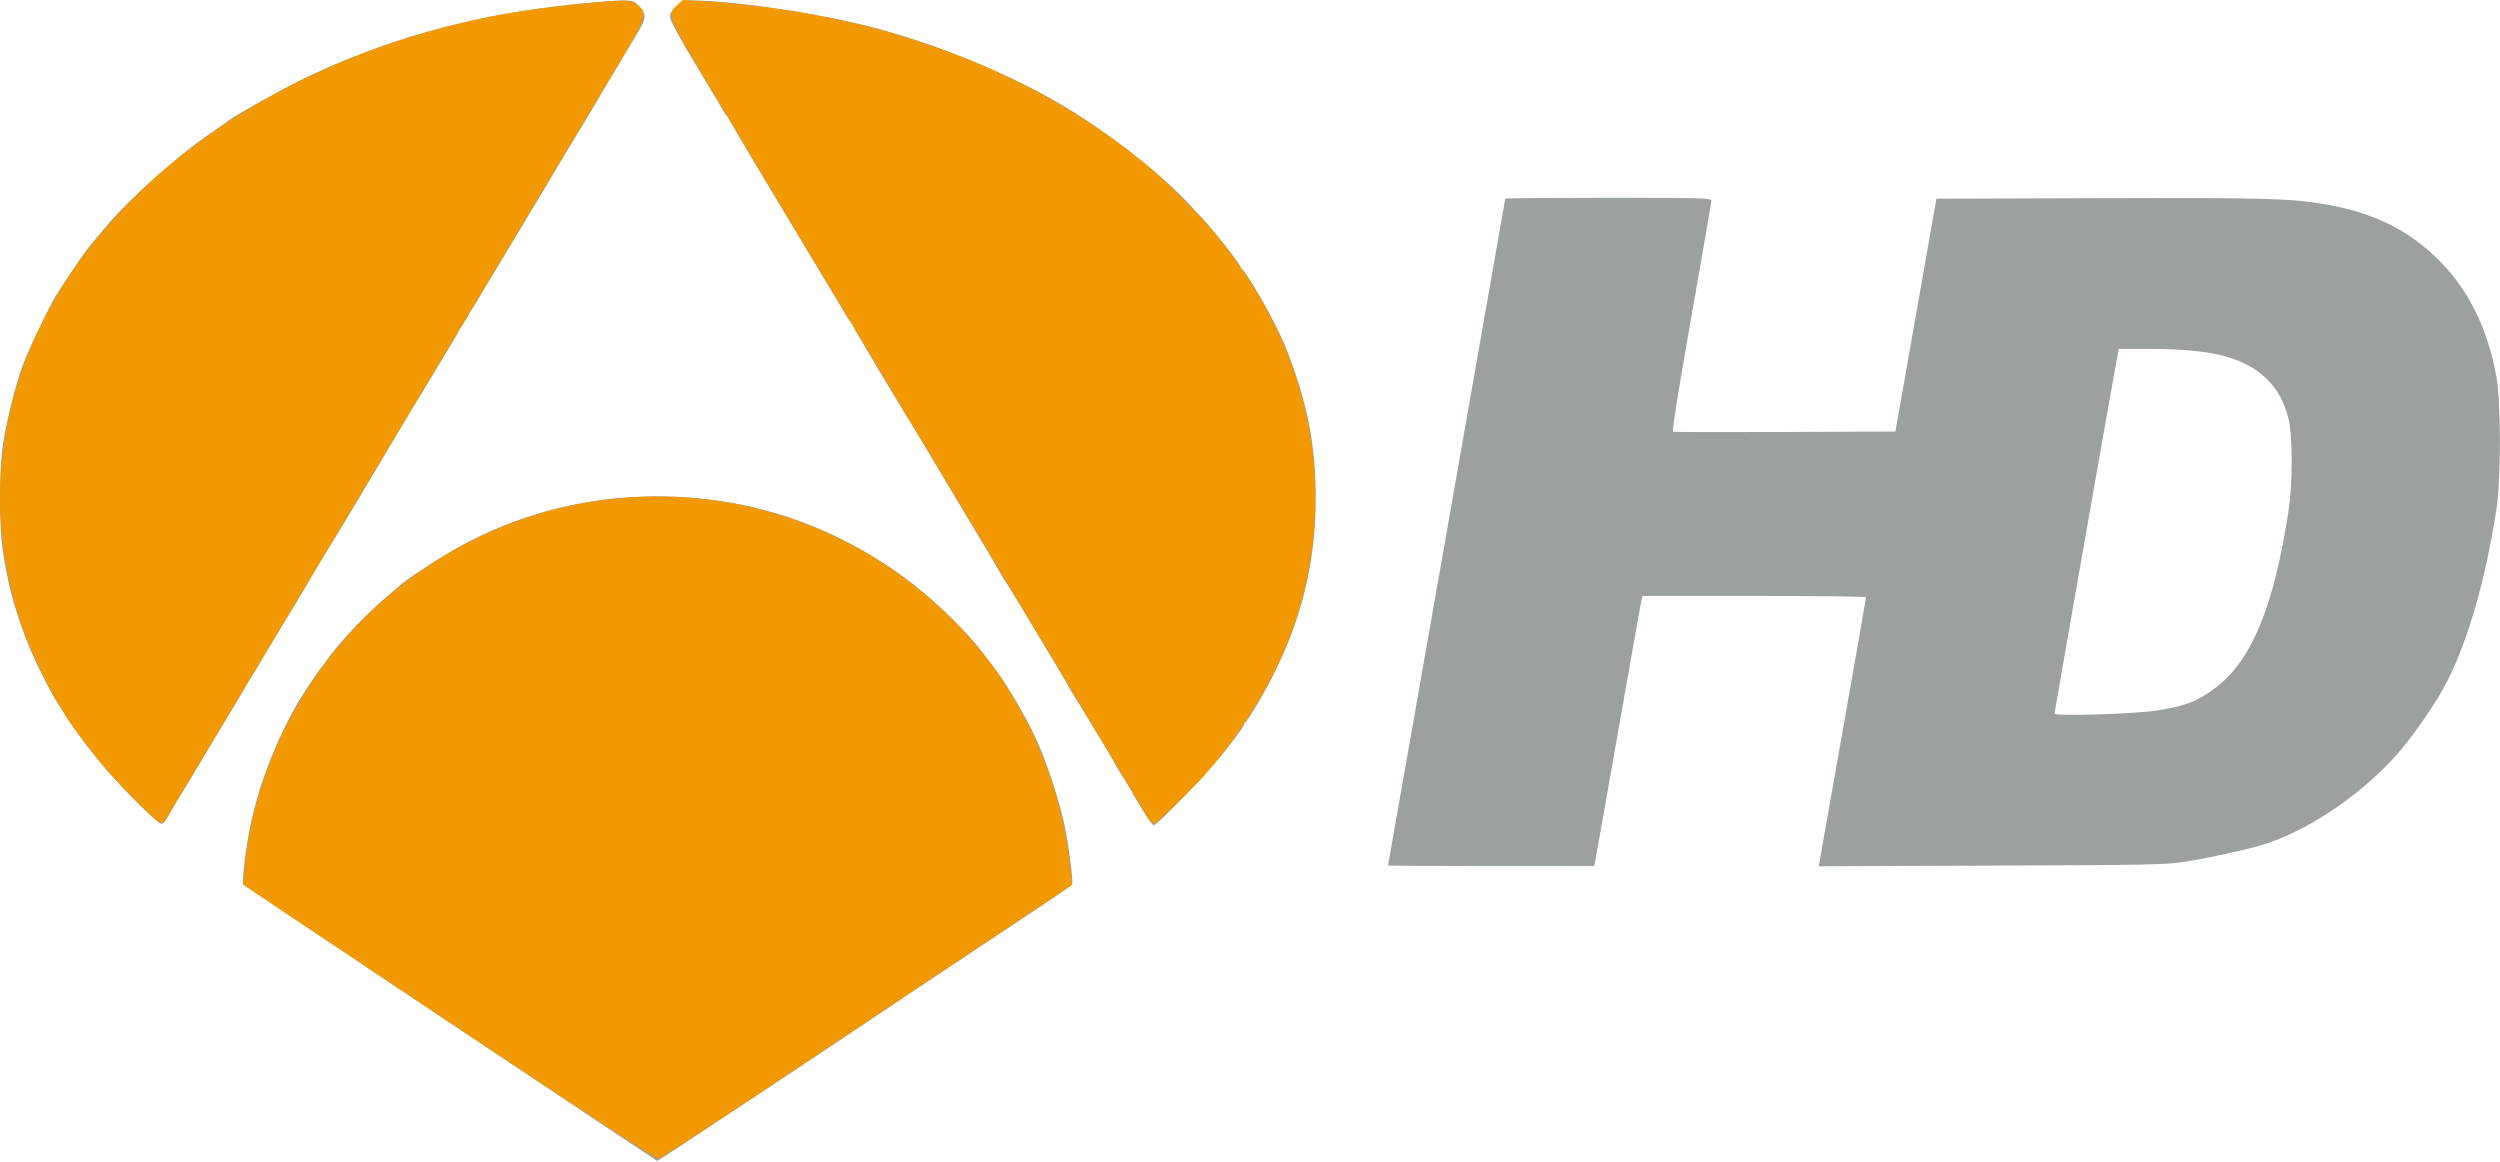
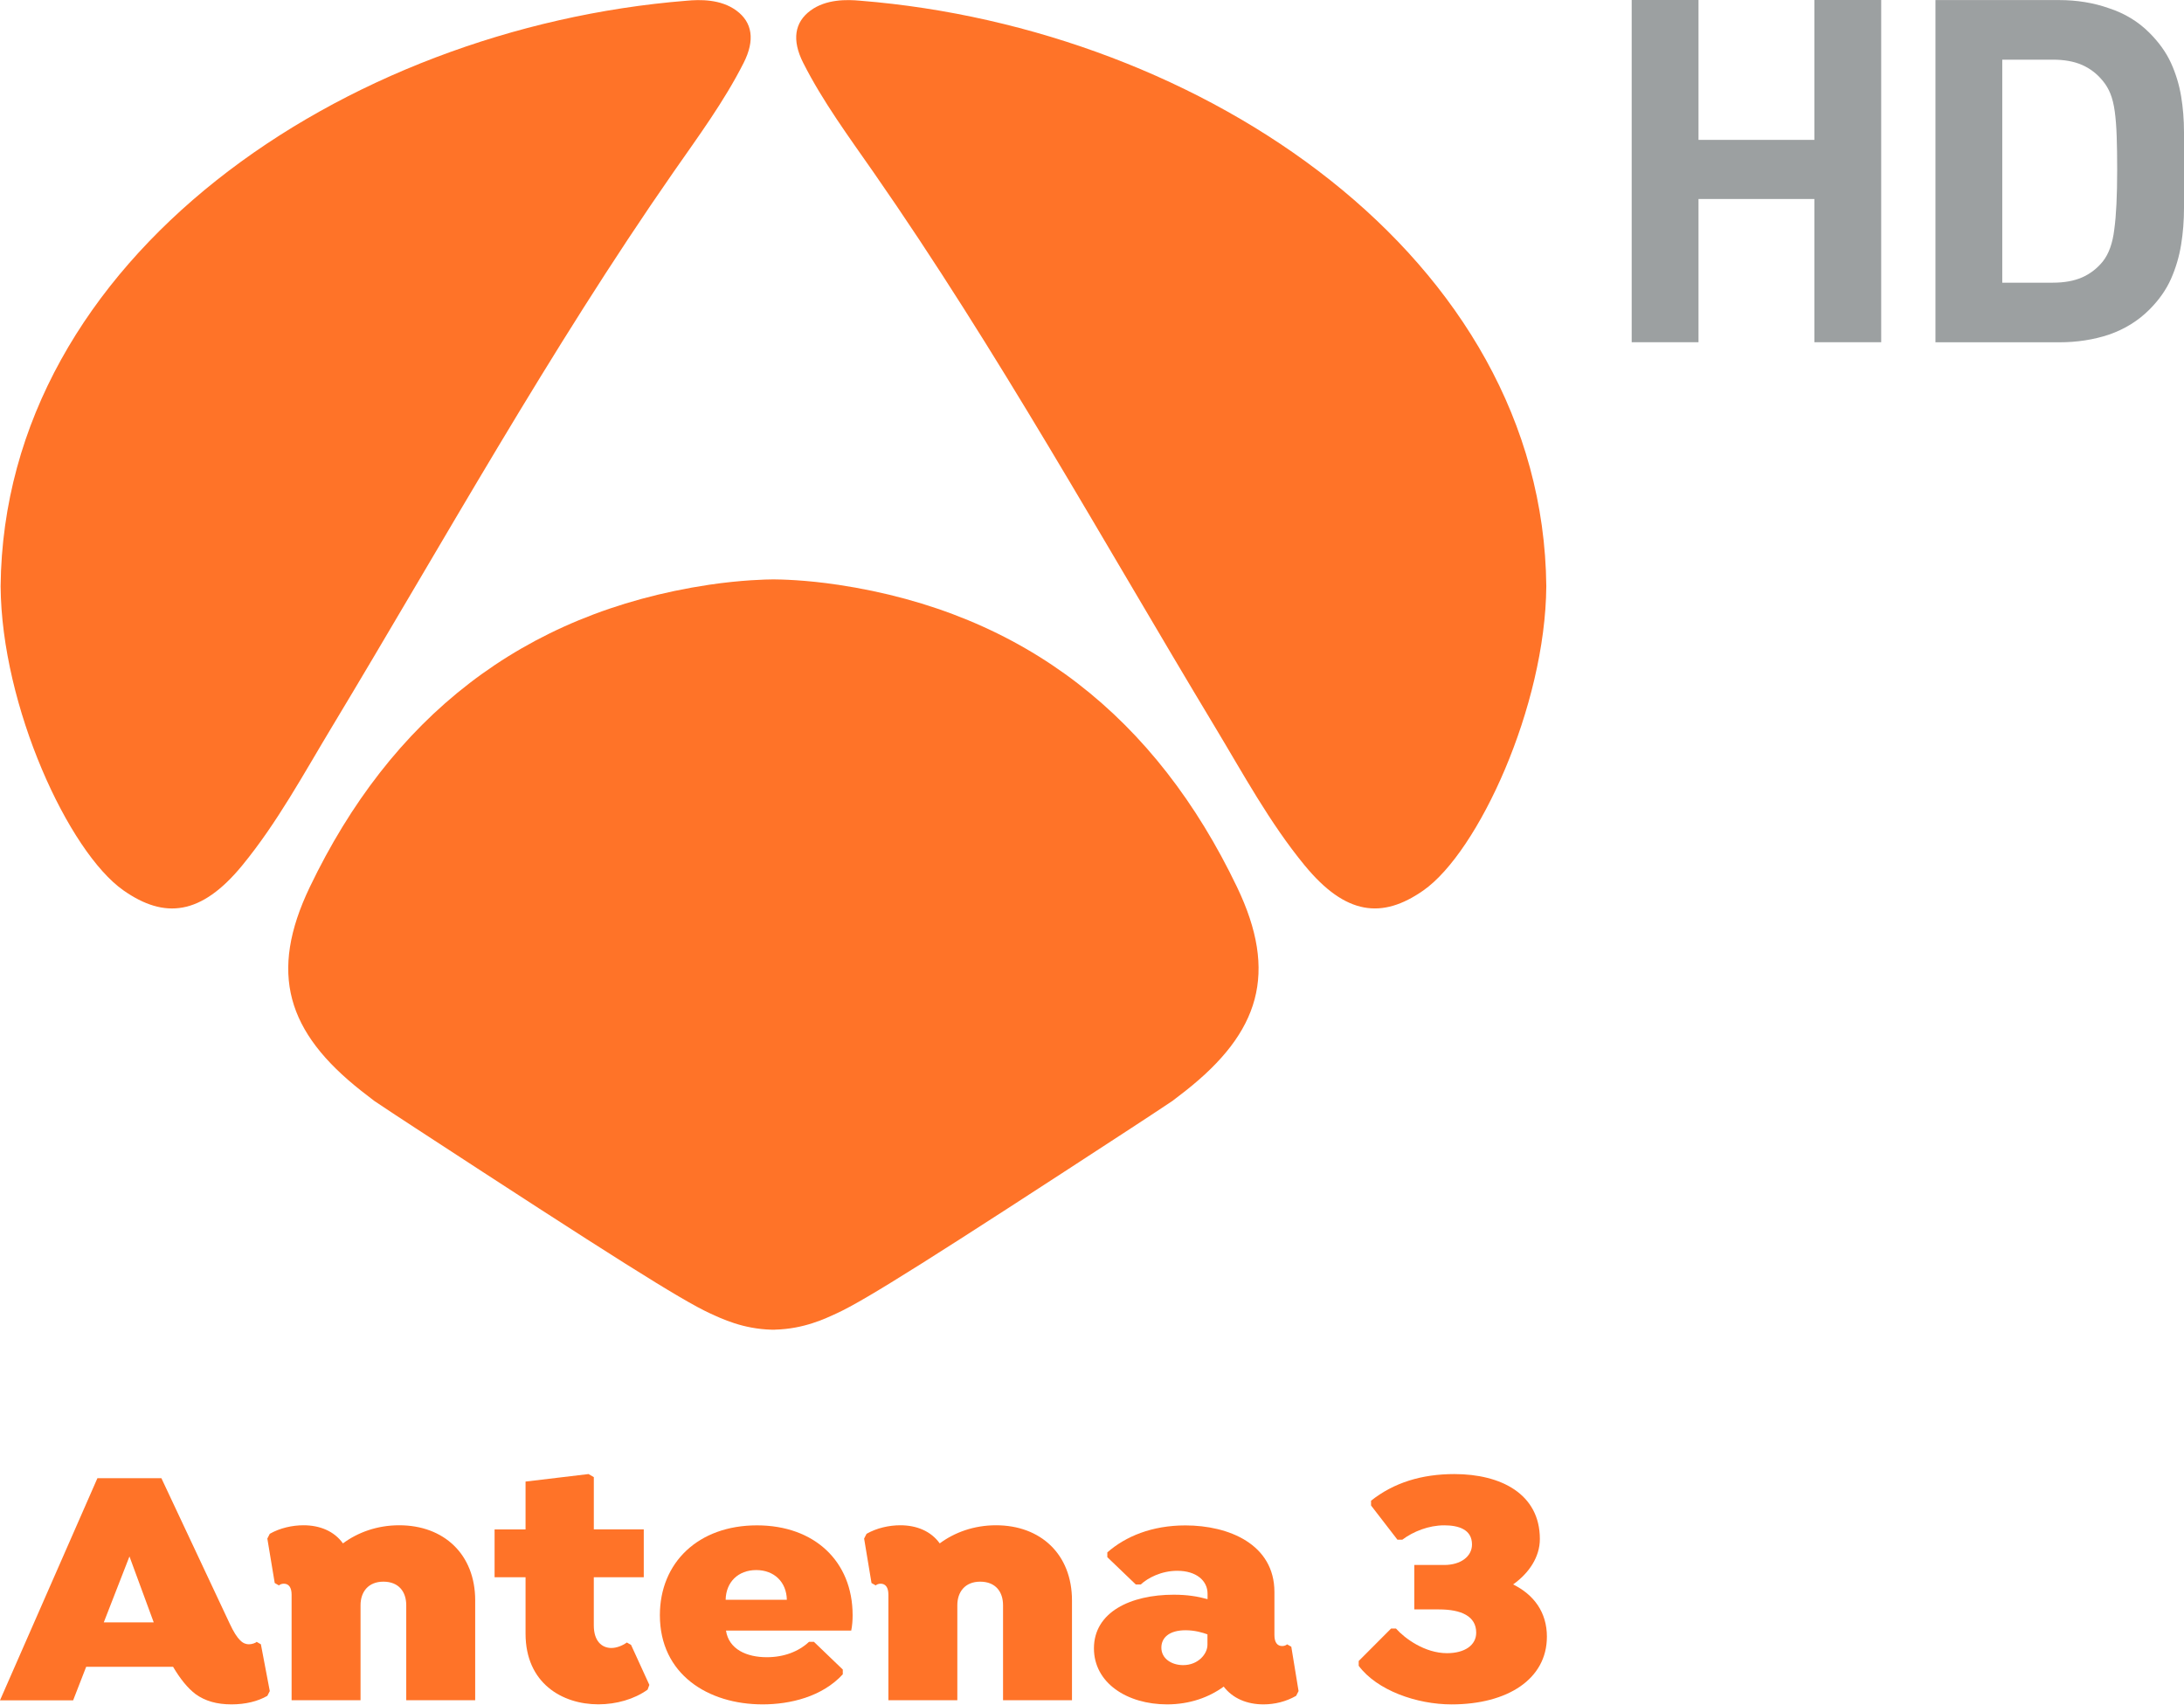
- <svg xmlns="http://www.w3.org/2000/svg" id="svg2" height="816.52" viewBox="0 0 1758.176 816.522" width="1758.2" version="1.1">
-   <g id="g3338" transform="translate(-1.3357 .34969)">
-     <path id="path3342" fill="#9ca0a1" d="m318.33 719.44c-79.64-53.16-145.25-97.14-145.81-97.74-1.297-1.388 1.485-24.831 4.943-41.651 5.815-28.289 17.957-59.639 33.569-86.678 3.073-5.323 15.341-23.656 16.476-24.624 0.403-0.344 2.105-2.594 3.78-5 8.669-12.448 26.811-31.611 42.438-44.827 3.77-3.189 7.989-6.824 9.375-8.078 5.699-5.156 34.694-23.53 47.481-30.088 41.739-21.406 85.709-31.97 133.17-31.997 62.896-0.035 121.4 19.11 173.12 56.651 19.319 14.024 43.576 37.296 55.625 53.367 1.719 2.292 4.281 5.615 5.694 7.383 11.632 14.558 28.072 43.155 35.622 61.965 6.36 15.846 13.537 38.915 16.333 52.5 2.838 13.787 6.126 39.456 5.246 40.952-0.308 0.524-3.77 3.084-7.694 5.691s-8.808 5.918-10.855 7.359c-2.046 1.441-12.158 8.19-22.471 14.997-10.312 6.807-27.188 18.021-37.5 24.921-10.312 6.899-26.906 17.945-36.875 24.545-9.969 6.6-20.094 13.381-22.5 15.068-9.372 6.572-153.48 102.09-153.92 102.02-0.252-0.043-65.618-43.574-145.26-96.735zm659.17-111.16c0-0.259 18.562-105.75 41.25-234.43 22.6-128.69 41.2-234.22 41.2-234.53 0-0.311 32.625-0.566 72.5-0.566 68.237 0 72.496 0.129 72.441 2.188-0.032 1.203-6.4 38.103-14.15 82.001-9.195 52.081-13.626 79.991-12.754 80.324 0.736 0.281 36.212 0.365 78.837 0.187l77.5-0.324 14.419-81.875 14.419-81.875 114.33-0.364c115.65-0.368 134.78 0.147 158.96 4.282 33.8 5.781 58.497 17.877 79.896 39.131 20.97 20.828 34.321 47.75 40.641 81.951 3.261 17.65 3.304 72.218 0.074 93.125-7.63 49.374-19.601 91.392-34.451 120.93-7.148 14.217-23.233 37.722-35.002 51.147-25.806 29.439-64.678 55.449-96.65 64.669-12.498 3.604-34.539 8.356-53.51 11.537-11.761 1.972-25.803 2.247-135.09 2.647l-121.96 0.447 16.636-94.125c9.15-51.769 16.643-94.546 16.651-95.062 0.013-0.516-35.382-0.938-78.646-0.938h-78.661l-1.31 6.562c-0.72 3.609-8.07 45.094-16.333 92.188-8.263 47.094-15.318 86.891-15.678 88.438l-0.654 2.812h-72.476c-39.862 0-72.477-0.212-72.477-0.471zm540-108.85c20.654-3.17 29.055-6.394 41.987-16.115 25.384-19.081 41.123-57.281 51.323-124.56 2.962-19.541 2.997-52.425 0.068-64.142-3.142-12.566-7.926-21.296-15.772-28.777-15.825-15.09-38.533-20.799-82.82-20.82l-20.838-0.01-0.718 3.438c-1.468 7.033-44.48 251.76-44.48 253.08 0 1.927 55.721 0.289 71.25-2.094zm-1409 74.84c-20.896-18.85-44.025-45.49-58.097-66.92-11.686-17.79-10.852-16.38-18.56-31.41-15.079-29.4-24.646-59.58-28.825-90.94-2.324-17.43-2.274-52.49 0.099-70.59 2.168-16.54 8.58-42.59 14.316-58.16 3.517-9.548 18.884-41.888 22.844-48.076 13.892-21.709 20.976-31.962 26.443-38.27 2.131-2.459 6.125-7.224 8.875-10.588 15.125-18.503 52.425-51.729 75-66.809 5.5-3.674 10.281-7.032 10.625-7.463 1.592-1.995 32.521-19.457 49.409-27.894 58.37-29.171 122.37-47.043 195.6-54.63 13.406-1.389 28.114-2.526 32.683-2.527 7.994-0.002 8.459 0.17 12.308 4.553 4.956 5.645 4.61 8.309-2.606 20.089-2.857 4.664-6.169 10.168-7.359 12.231-1.19 2.062-7.38 12.469-13.756 23.125-6.376 10.656-12.69 21.301-14.033 23.656-2.099 3.683-5.454 9.207-11.869 19.542-1.724 2.777-8.946 14.947-11.083 18.677-2.073 3.617-41.244 68.845-45.79 76.25-2.11 3.438-4.951 8.219-6.313 10.625s-3.535 5.868-4.83 7.693-2.354 3.692-2.354 4.15-1.688 3.284-3.75 6.282-3.75 5.741-3.75 6.097c0 0.356-3.724 6.723-8.277 14.15-4.552 7.427-9.193 15.107-10.312 17.067-1.12 1.96-4.344 7.304-7.165 11.875-5.425 8.79-29.073 48.315-34.077 56.956-5.359 9.253-25.371 42.519-28.262 46.98-2.88 4.443-18.872 31.229-24.198 40.53-1.605 2.802-4.193 7.063-5.751 9.47-2.331 3.599-8.787 14.37-23.6 39.375-0.815 1.375-3.028 4.919-4.919 7.875-1.891 2.956-3.438 5.575-3.438 5.818 0 0.244-6.251 10.762-13.892 23.375-7.641 12.612-15.298 25.404-17.016 28.426-1.718 3.022-6.791 11.459-11.273 18.75-4.482 7.291-9.268 15.225-10.635 17.631-5.604 9.861-4.987 9.711-12.4 3.024zm698.21-2.086c-2.676-4.297-5.428-8.721-6.115-9.831s-2.593-4.485-4.234-7.5-4.592-7.83-6.558-10.7-4.139-6.526-4.83-8.125c-0.691-1.599-5.258-9.376-10.149-17.282s-10.019-16.344-11.395-18.75c-1.376-2.406-3.476-5.781-4.665-7.5s-3.862-6.219-5.939-10-6.137-10.722-9.022-15.424c-2.885-4.702-6.475-10.643-7.977-13.203-9.971-16.991-25.279-42.303-26.534-43.873-0.824-1.031-2.898-4.406-4.609-7.5s-10.872-18.562-20.358-34.375c-21.866-36.449-20.473-34.12-25.549-42.7-2.376-4.015-5.188-8.748-6.25-10.518s-3.559-5.988-5.549-9.375-4.89-8.126-6.444-10.532c-5.4-8.36-39.313-65.27-39.313-65.972 0-0.388-0.771-1.594-1.713-2.679-0.942-1.085-3.119-4.505-4.838-7.598-1.719-3.094-7.066-12.094-11.883-20-4.817-7.906-10.093-16.679-11.724-19.496-1.64-2.8-15.21-25.41-30.16-50.23-14.96-24.82-27.19-45.724-27.19-46.446 0-0.723-0.422-1.318-0.938-1.323-0.516-0.005-1.56-1.271-2.32-2.812-0.76-1.542-9.39-16.022-19.18-32.178s-18.1-31.188-18.47-33.404c-0.55-3.394 0.04-4.725 3.75-8.438 4.12-4.12 4.93-4.408 12.35-4.404 28.28 0.015 91.65 9.602 128.56 19.454 43.201 11.529 95.962 33.323 130.62 53.956 33.459 19.917 71.794 49.99 91.065 71.44 2.852 3.174 6.045 6.615 7.096 7.646 6.623 6.498 27.464 32.952 27.464 34.86 0 0.65 0.422 1.369 0.938 1.598 3.391 1.507 24.296 38.4 30.383 53.62 15.547 38.876 21.592 68.948 21.592 107.42 0 51.799-12.843 97.112-41.103 145.02-3.846 6.52-7.514 12.042-8.151 12.272-0.637 0.229-1.158 1.021-1.158 1.76 0 1.139-2.649 4.901-12.09 17.17-11.43 14.86-48.68 53.77-51.48 53.77-0.588 0-3.258-3.516-5.934-7.812z" />
-     <path id="path3340" fill="#f29801" d="m317.14 718.47-144.73-96.59 0.78-9.38c6.613-79.244 49.518-155.69 114.93-204.78 68.002-51.033 152.34-69.906 235.57-52.716 40.365 8.336 80.839 26.63 114.43 51.722 26.582 19.854 49.522 43.69 67.692 70.336 3.716 5.45 15.433 25.359 15.433 26.224 0 0.388 1.019 2.199 2.265 4.024 3.229 4.73 13.765 30.078 17.954 43.195 6.591 20.636 11.209 42.89 12.876 62.057l0.821 9.434-85.395 56.926c-46.96 31.32-111.82 74.56-144.14 96.1-32.312 21.543-59.875 39.367-61.25 39.607-1.67 0.292-50.557-31.635-147.23-96.155zm-216.59-152.04c-6.911-6.81-16.474-16.71-21.247-21.99-9.131-10.12-29.153-36.28-32.003-41.81-0.921-1.79-3.164-5.51-4.983-8.25-7.356-11.12-21.246-41.03-26.706-57.5-31.286-94.41-10.551-193.54 57.258-273.76 63.401-74.997 159.85-128.64 272.75-151.69 17.336-3.54 43.689-7.204 68.28-9.493 28.934-2.693 31.356-2.605 36 1.302 7.019 5.906 6.099 8.694-13.788 41.791-9.69 16.139-18.61 31.032-19.82 33.095-1.2 2.063-52.97 88.405-115.04 191.88-62.071 103.47-113.84 189.81-115.03 191.88-1.197 2.062-12.862 21.528-25.923 43.256-25.381 42.225-36.837 61.36-41.028 68.528-1.436 2.456-3.405 4.621-4.375 4.81-0.97 0.189-7.421-5.227-14.336-12.037zm709.74 10.755c-1.229-1.521-6.757-10.687-26.576-44.062-5.307-8.938-17.596-29.431-27.309-45.541-9.7-16.11-17.65-29.52-17.65-29.8 0-0.284-1.059-2.009-2.353-3.834s-6.851-10.912-12.348-20.193c-5.497-9.281-15.761-26.438-22.809-38.125-7.048-11.688-13.815-23.003-15.037-25.146-1.222-2.143-4.598-7.768-7.5-12.5s-9.649-15.985-14.991-25.006c-5.342-9.021-11.104-18.584-12.804-21.25-1.7-2.67-14.48-23.98-28.39-47.35-13.91-23.38-27.41-45.88-29.99-50-4.13-6.6-56.37-93.71-63.28-105.52-1.44-2.47-14.58-24.411-29.19-48.765-29.64-49.411-29.92-50.13-22.47-56.79l4.09-3.655 13.847 0.835c124.15 7.487 234.01 48.719 316.35 118.72 12.729 10.823 36.274 34.901 45.406 46.433 4.348 5.491 8.696 10.961 9.661 12.155 0.966 1.194 5.661 7.97 10.433 15.058 50.381 74.814 62.491 164.1 33.608 247.77-11.681 33.839-35.263 73.213-62.138 103.75-8.967 10.189-34.042 34.375-35.638 34.375-0.908 0-2.219-0.703-2.913-1.562z" />
+ <svg xmlns="http://www.w3.org/2000/svg" width="600" height="468.29" version="1.1" viewBox="0 0 158.75 123.902">
+   <g transform="translate(-67.28 -116.36)">
+     <g fill="#ff7328" stroke-width=".708">
+       <path d="m86.89 239.3-0.178 0.347c-0.69 0.398-1.586 0.62-2.607 0.62-1.074 0-1.917-0.247-2.607-0.744-0.588-0.447-1.125-1.119-1.637-1.986h-6.318l-0.947 2.435h-5.317l7.081-16.147h4.652l4.958 10.557c0.588 1.266 0.996 1.516 1.405 1.516 0.23 0 0.487-0.099 0.562-0.175l0.306 0.175zm-12.067-4.994h3.631l-1.764-4.794z" />
+       <path d="m101.82 232.71v7.254h-5.011v-6.904c0-0.97-0.537-1.714-1.661-1.714-1.1 0-1.661 0.744-1.661 1.714v6.904h-5.011v-7.675c0-0.522-0.206-0.795-0.562-0.795-0.153 0-0.282 0.053-0.359 0.124l-0.306-0.175-0.537-3.23 0.178-0.347c0.741-0.422 1.637-0.62 2.454-0.62 1.177 0 2.223 0.422 2.864 1.317 1.074-0.795 2.48-1.317 4.09-1.317 3.247 0 5.523 2.11 5.523 5.464z" />
+       <path d="m114.48 238.85-0.128 0.347c-0.972 0.696-2.276 1.067-3.578 1.067-2.633 0-5.293-1.539-5.293-5.141v-4.098h-2.251v-3.478h2.251v-3.478l4.578-0.546 0.384 0.223v3.8h3.631v3.478h-3.632v3.503c0 1.143 0.588 1.64 1.278 1.64 0.359 0 0.767-0.148 1.125-0.398l0.306 0.175z" />
+       <path d="m120.05 234.9c0.206 1.366 1.508 1.938 2.966 1.938 1.227 0 2.3-0.398 3.069-1.117h0.359l2.096 2.013v0.347c-1.508 1.64-3.835 2.186-5.829 2.186-3.962 0-7.466-2.186-7.466-6.482 0-3.824 2.788-6.533 7.056-6.533 4.168 0 6.954 2.607 6.954 6.533 0 0.373-0.025 0.744-0.102 1.119h-9.101v-3e-3zm-0.025-2.236h4.449c-0.025-1.292-0.92-2.161-2.226-2.161-1.306 0-2.198 0.868-2.223 2.161z" />
+       <path d="m145.2 232.71v7.254h-5.011v-6.904c0-0.97-0.537-1.714-1.662-1.714-1.098 0-1.661 0.744-1.661 1.714v6.904h-5.011v-7.675c0-0.522-0.204-0.795-0.562-0.795-0.153 0-0.282 0.053-0.359 0.124l-0.306-0.175-0.537-3.23 0.178-0.347c0.743-0.422 1.637-0.62 2.454-0.62 1.177 0 2.223 0.422 2.864 1.317 1.074-0.795 2.48-1.317 4.09-1.317 3.247 0 5.523 2.11 5.523 5.464z" />
+       <path d="m161.67 239.3-0.178 0.347c-0.741 0.422-1.558 0.62-2.376 0.62-1.177 0-2.223-0.422-2.888-1.292-1.049 0.769-2.454 1.292-4.115 1.292-2.916 0-5.317-1.564-5.317-4.073 0-2.633 2.659-3.9 5.805-3.9 0.972 0 1.739 0.124 2.454 0.323v-0.398c0-0.944-0.818-1.663-2.198-1.663-1.177 0-2.147 0.522-2.659 0.995h-0.359l-2.07-1.986v-0.347c1.33-1.167 3.247-1.962 5.676-1.962 3.145 0 6.47 1.366 6.47 4.844v3.131c0 0.522 0.206 0.795 0.562 0.795 0.153 0 0.282-0.053 0.359-0.124l0.306 0.175zm-6.623-3.354v-0.769c-0.331-0.124-0.92-0.299-1.586-0.299-1.202 0-1.764 0.546-1.764 1.266 0 0.795 0.741 1.269 1.584 1.269 1.1-9.2e-4 1.765-0.822 1.765-1.467z" />
+       <path d="m179.72 235.35c0 3.08-2.864 4.918-6.929 4.918-2.533 0-5.421-1.018-6.75-2.806v-0.348l2.352-2.359h0.359c0.64 0.721 2.098 1.79 3.707 1.79 1.278 0 2.123-0.572 2.123-1.491 0-1.193-1.074-1.691-2.71-1.691h-1.79v-3.23h2.174c1.202 0 2.02-0.62 2.02-1.491 0-1.119-1.021-1.392-2.02-1.392-1.125 0-2.251 0.447-3.042 1.043h-0.359l-1.917-2.485v-0.347c1.661-1.317 3.682-1.937 6.058-1.937 3.376 0 6.213 1.44 6.213 4.72 0 1.317-0.794 2.483-1.943 3.303 1.508 0.749 2.455 2.017 2.455 3.804z" />
+       <path d="m91.423 169.18c8.137-13.512 15.779-27.327 24.8-40.294 1.801-2.588 3.684-5.134 5.112-7.957 0.84-1.66 0.63-2.947-0.527-3.8-1.138-0.839-2.646-0.809-3.638-0.715-24.863 2-49.615 18.635-49.845 42.567 0.06 8.742 4.947 19.322 8.932 22.112 2.986 2.094 5.645 1.815 8.625-1.812 2.558-3.115 4.469-6.665 6.54-10.101z" />
+       <path d="m162.12 179.28c2.98 3.626 5.637 3.905 8.625 1.812 3.983-2.792 8.868-13.374 8.932-22.112-0.232-23.932-24.984-40.567-49.848-42.567-0.992-0.094-2.5-0.124-3.638 0.715-1.155 0.854-1.367 2.14-0.528 3.8 1.428 2.823 3.312 5.369 5.112 7.957 9.023 12.967 16.663 26.783 24.8 40.294 2.071 3.436 3.983 6.985 6.543 10.101z" />
+       <path d="m128.17 158.87c-2.345-0.354-4.151-0.386-4.67-0.389-0.519 2e-3 -2.326 0.042-4.67 0.389-13.663 2.052-23.164 9.742-29.031 21.977-2.999 6.256-1.668 10.556 3.748 14.823 0.318 0.252 0.638 0.495 0.958 0.74 0.997 0.668 1.98 1.312 2.936 1.936 14.166 9.247 19.347 12.528 21.438 13.489 0.87 0.398 2.4 1.141 4.505 1.193v2e-3c0.039 0 0.074-2e-3 0.113-2e-3 0.039 0 0.074 2e-3 0.113 2e-3v-6e-3c2.105-0.052 3.635-0.792 4.505-1.193 2.091-0.958 7.272-4.242 21.438-13.489 0.958-0.627 1.944-1.273 2.944-1.942 0.318-0.243 0.635-0.486 0.95-0.732 5.416-4.267 6.747-8.57 3.748-14.823-5.861-12.235-15.362-19.927-29.025-21.977z" />
+     </g>
+     <path d="m204.02 141.24v-24.88h-4.857v10.169h-8.422v-10.169h-4.857v24.88h4.857v-10.413h8.422v10.413z" fill="#9ca0a1" />
+     <path d="m226.03 128.7q0-1.398 0-2.726 0-1.363-0.21-2.621-0.21-1.258-0.734-2.411-0.524-1.153-1.573-2.201-1.223-1.223-2.935-1.782-1.677-0.594-3.634-0.594h-8.981v24.88h8.981q1.957 0 3.634-0.559 1.712-0.594 2.935-1.817 1.048-1.048 1.573-2.236 0.524-1.188 0.734-2.481t0.21-2.656q0-1.398 0-2.796zm-4.857 0q0 2.83-0.21 4.333-0.175 1.503-0.839 2.341-0.629 0.769-1.503 1.153-0.874 0.384-2.132 0.384h-3.669v-16.214h3.669q1.258 0 2.132 0.384 0.874 0.384 1.503 1.153 0.349 0.419 0.559 0.944 0.21 0.524 0.315 1.293 0.105 0.769 0.14 1.817 0.035 1.013 0.035 2.411z" fill="#9ca0a1" />
  </g>
</svg>
